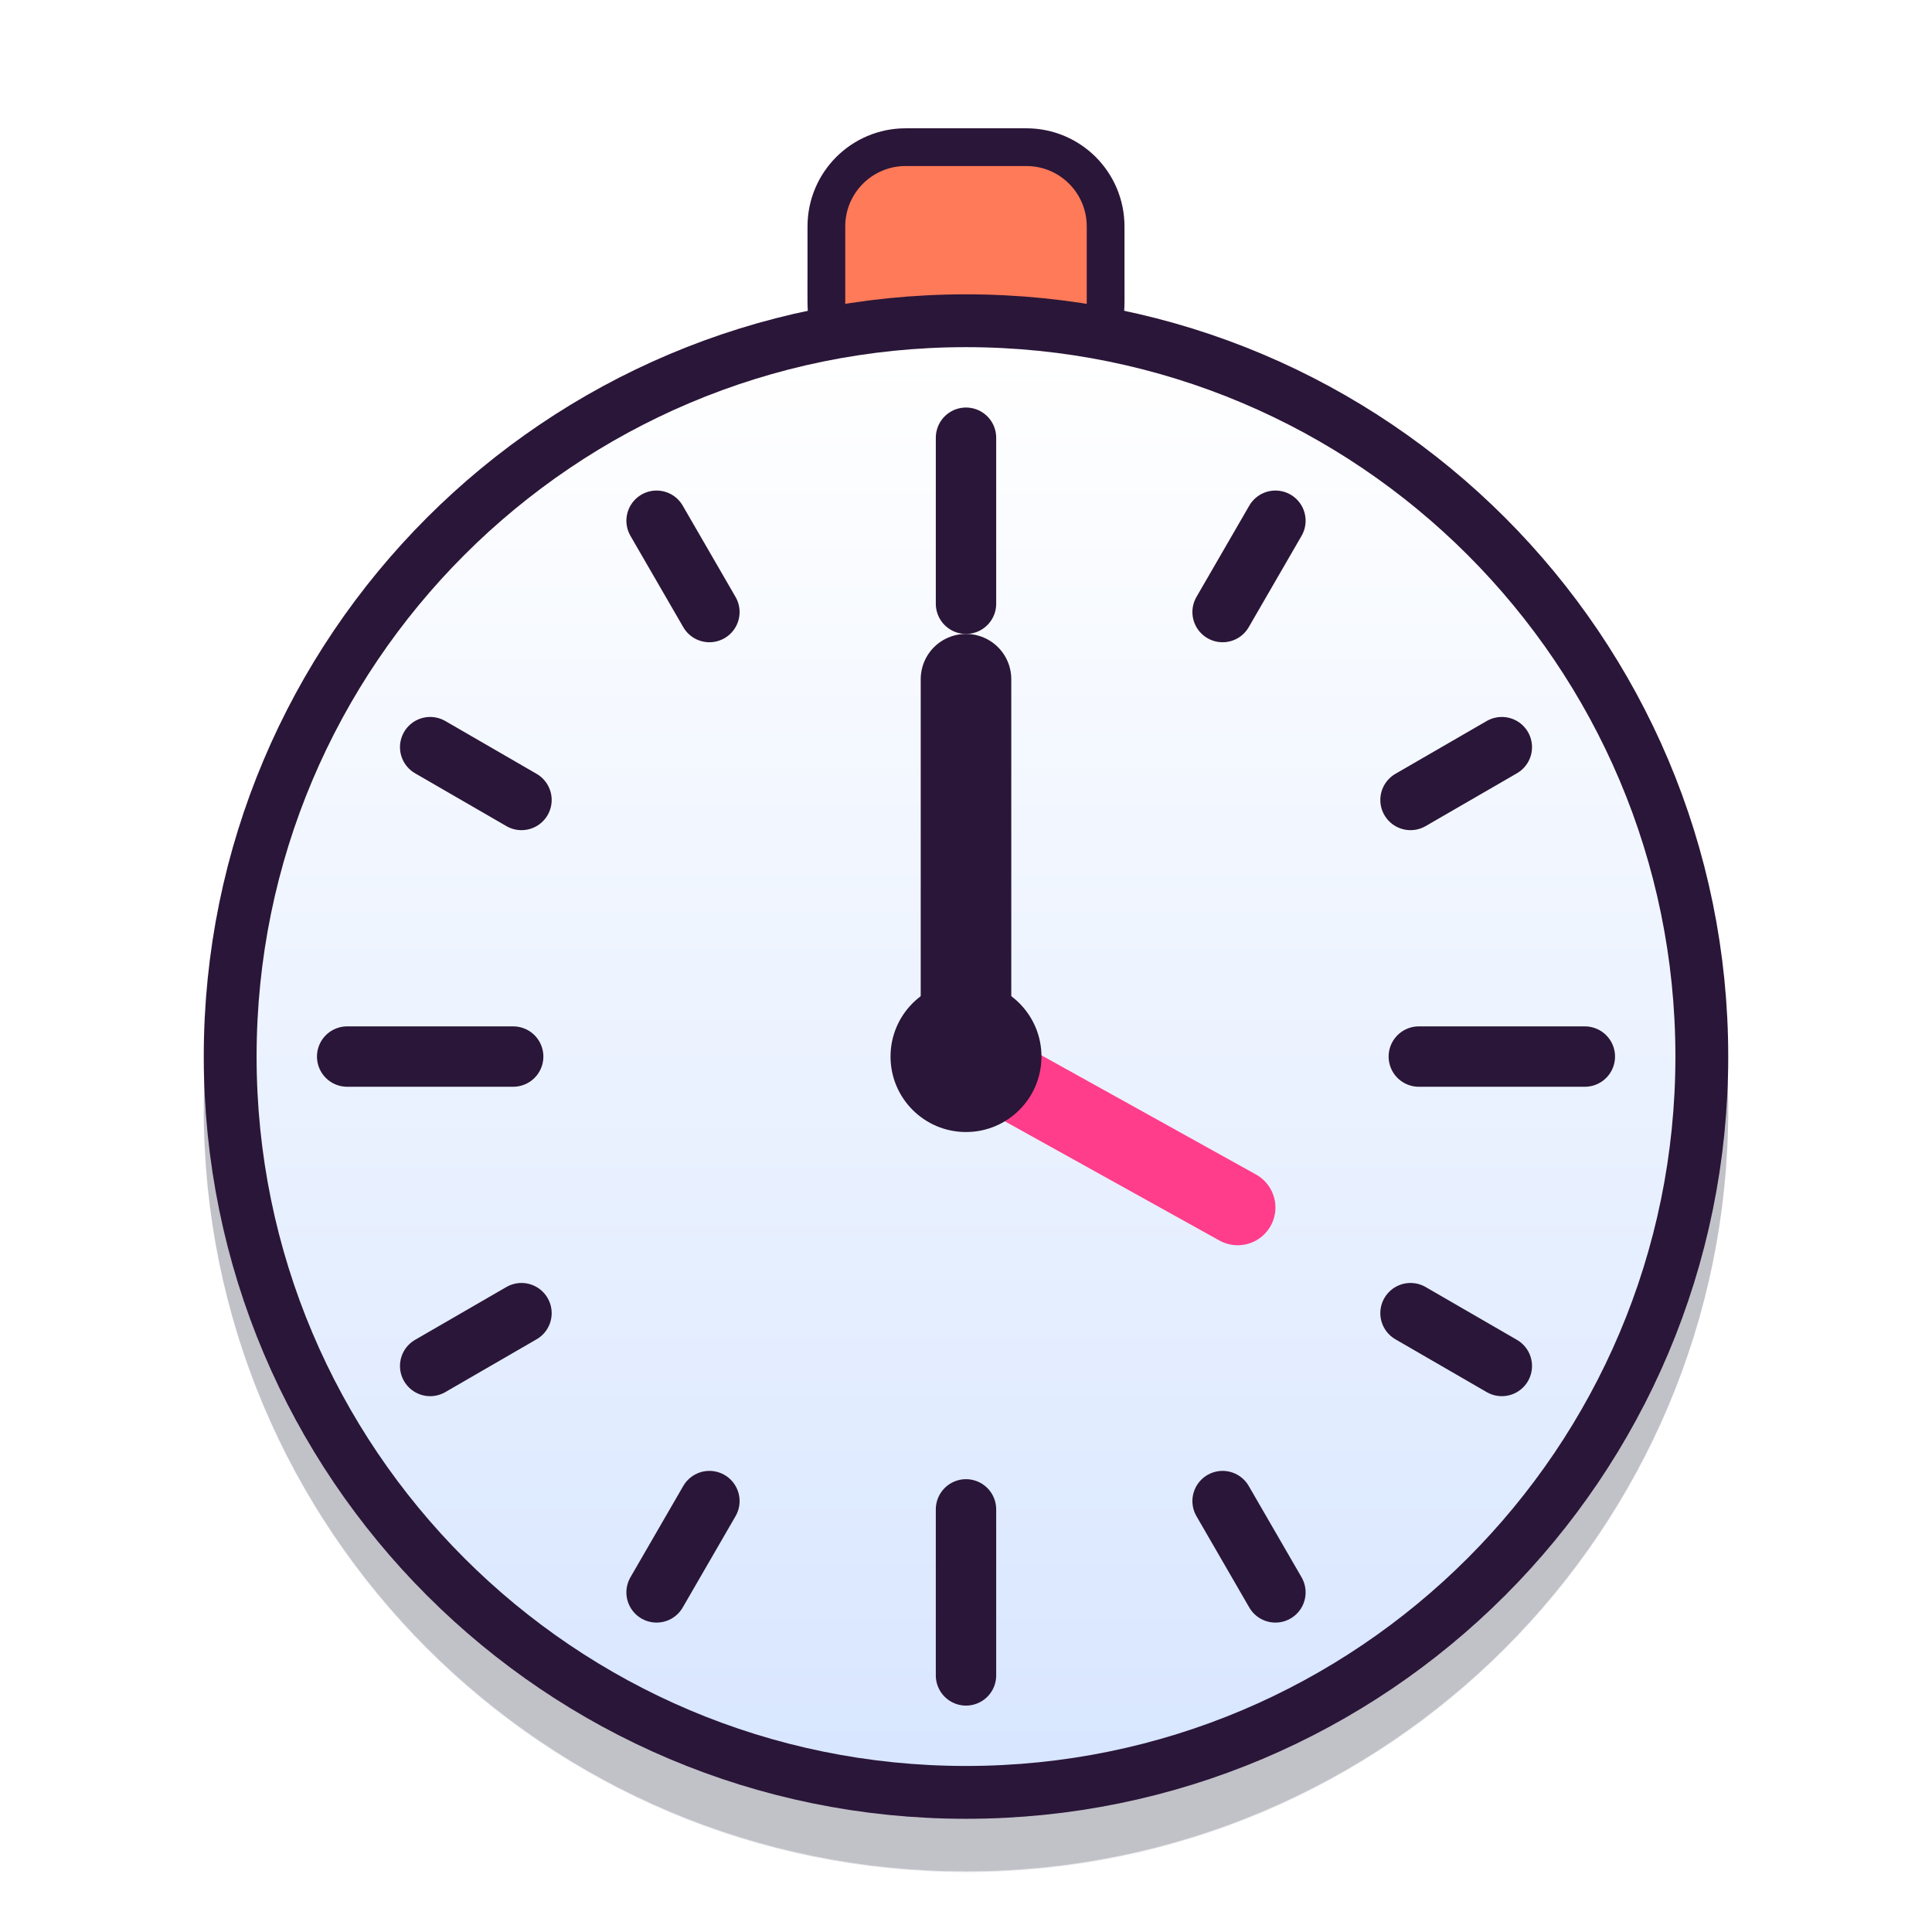
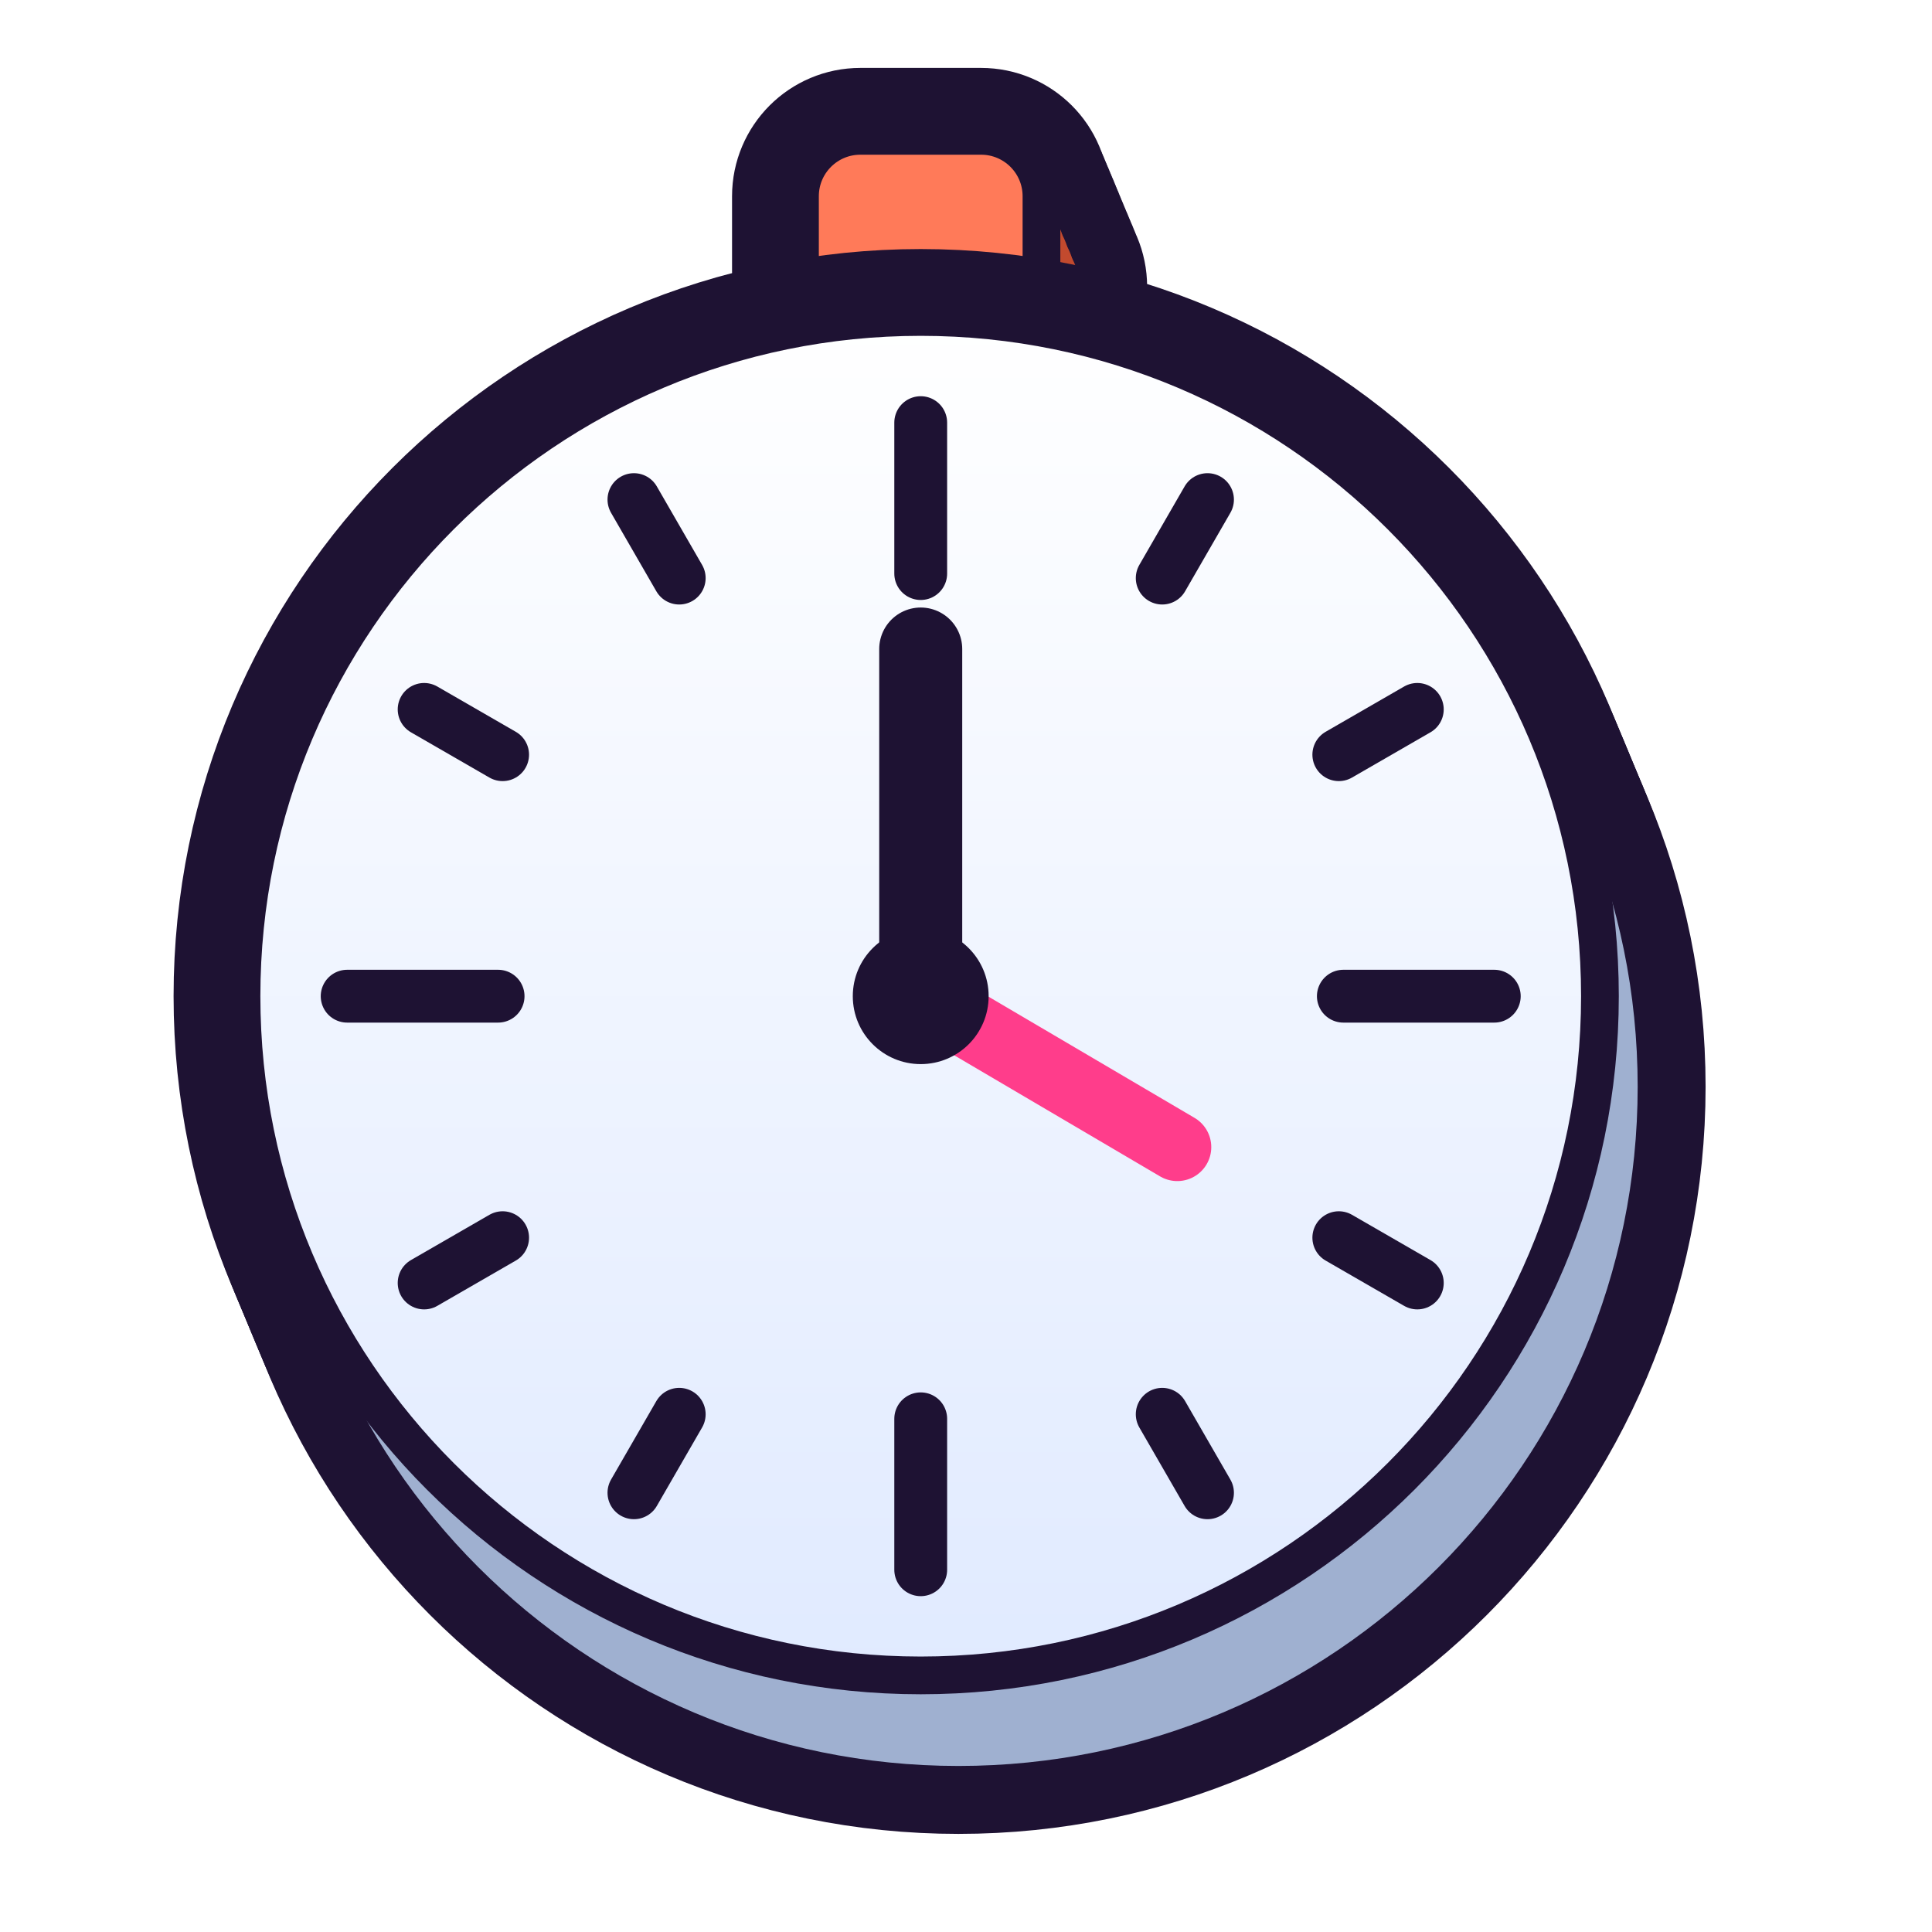
<svg xmlns="http://www.w3.org/2000/svg" viewBox="0 0 256 256" width="256" height="256">
  <defs>
-     <filter id="sh" x="-20%" y="-20%" width="140%" height="140%">
-       <feDropShadow dx="0" dy="7" stdDeviation="0" flood-color="#2A1638" flood-opacity="0.28" />
-     </filter>
+     <linearGradient id="clc" x1="0" y1="0" x2="0" y2="1">
+       <stop offset="0" stop-color="#FFFFFF" />
+       <stop offset="1" stop-color="#E0EAFF" />
+     </linearGradient>
  </defs>
-   <g filter="url(#sh)">
-     <defs>
-       <linearGradient id="clc" x1="0" y1="0" x2="0" y2="1">
-         <stop offset="0" stop-color="#FFFFFF" />
-         <stop offset="1" stop-color="#D8E6FF" />
-       </linearGradient>
-     </defs>
-     <rect x="112" y="22" width="32" height="26" rx="8" fill="#FF7A59" stroke="#2A1638" stroke-width="10" stroke-linejoin="round" paint-order="stroke" />
-     <circle cx="128" cy="140" r="94" fill="url(#clc)" stroke="#2A1638" stroke-width="14" stroke-linejoin="round" paint-order="stroke" />
-     <line x1="128.0" y1="80.0" x2="128.0" y2="58.0" stroke="#2A1638" stroke-width="8" stroke-linecap="round" />
-     <line x1="162.0" y1="81.1" x2="169.0" y2="69.0" stroke="#2A1638" stroke-width="8" stroke-linecap="round" />
-     <line x1="186.9" y1="106.0" x2="199.0" y2="99.0" stroke="#2A1638" stroke-width="8" stroke-linecap="round" />
-     <line x1="188.0" y1="140.0" x2="210.0" y2="140.0" stroke="#2A1638" stroke-width="8" stroke-linecap="round" />
-     <line x1="186.9" y1="174.0" x2="199.0" y2="181.0" stroke="#2A1638" stroke-width="8" stroke-linecap="round" />
-     <line x1="162.0" y1="198.9" x2="169.0" y2="211.0" stroke="#2A1638" stroke-width="8" stroke-linecap="round" />
-     <line x1="128.0" y1="200.0" x2="128.0" y2="222.0" stroke="#2A1638" stroke-width="8" stroke-linecap="round" />
-     <line x1="94.0" y1="198.9" x2="87.0" y2="211.0" stroke="#2A1638" stroke-width="8" stroke-linecap="round" />
-     <line x1="69.1" y1="174.0" x2="57.0" y2="181.0" stroke="#2A1638" stroke-width="8" stroke-linecap="round" />
-     <line x1="68.0" y1="140.0" x2="46.0" y2="140.0" stroke="#2A1638" stroke-width="8" stroke-linecap="round" />
-     <line x1="69.1" y1="106.0" x2="57.0" y2="99.0" stroke="#2A1638" stroke-width="8" stroke-linecap="round" />
-     <line x1="94.0" y1="81.1" x2="87.0" y2="69.0" stroke="#2A1638" stroke-width="8" stroke-linecap="round" />
-     <path d="M128 140 V90" stroke="#2A1638" stroke-width="12" stroke-linecap="round" />
-     <path d="M128 140 L164 160" stroke="#FF3D8B" stroke-width="10" stroke-linecap="round" />
-     <circle cx="128" cy="140" r="10" fill="#2A1638" />
+   <rect x="106" y="18" width="32" height="26" rx="8" fill="#1E1233" stroke="#1E1233" stroke-width="18" stroke-linejoin="round" />
+   <g transform="translate(0.62 1.50)">
+     <rect x="106" y="18" width="32" height="26" rx="8" fill="#1E1233" stroke="#1E1233" stroke-width="18" stroke-linejoin="round" />
  </g>
+   <g transform="translate(1.25 3.00)">
+     <rect x="106" y="18" width="32" height="26" rx="8" fill="#1E1233" stroke="#1E1233" stroke-width="18" stroke-linejoin="round" />
+   </g>
+   <g transform="translate(1.88 4.50)">
+     <rect x="106" y="18" width="32" height="26" rx="8" fill="#1E1233" stroke="#1E1233" stroke-width="18" stroke-linejoin="round" />
+   </g>
+   <g transform="translate(2.50 6.00)">
+     <rect x="106" y="18" width="32" height="26" rx="8" fill="#1E1233" stroke="#1E1233" stroke-width="18" stroke-linejoin="round" />
+   </g>
+   <g transform="translate(3.12 7.50)">
+     <rect x="106" y="18" width="32" height="26" rx="8" fill="#1E1233" stroke="#1E1233" stroke-width="18" stroke-linejoin="round" />
+   </g>
+   <g transform="translate(3.75 9.00)">
+     <rect x="106" y="18" width="32" height="26" rx="8" fill="#1E1233" stroke="#1E1233" stroke-width="18" stroke-linejoin="round" />
+   </g>
+   <g transform="translate(4.38 10.50)">
+     <rect x="106" y="18" width="32" height="26" rx="8" fill="#1E1233" stroke="#1E1233" stroke-width="18" stroke-linejoin="round" />
+   </g>
+   <g transform="translate(5.00 12.00)">
+     <rect x="106" y="18" width="32" height="26" rx="8" fill="#1E1233" stroke="#1E1233" stroke-width="18" stroke-linejoin="round" />
+   </g>
+   <g transform="translate(0.62 1.50)">
+     <rect x="106" y="18" width="32" height="26" rx="8" fill="#C24A2E" />
+   </g>
+   <g transform="translate(1.25 3.00)">
+     <rect x="106" y="18" width="32" height="26" rx="8" fill="#C24A2E" />
+   </g>
+   <g transform="translate(1.88 4.50)">
+     <rect x="106" y="18" width="32" height="26" rx="8" fill="#C24A2E" />
+   </g>
+   <g transform="translate(2.50 6.00)">
+     <rect x="106" y="18" width="32" height="26" rx="8" fill="#C24A2E" />
+   </g>
+   <g transform="translate(3.12 7.50)">
+     <rect x="106" y="18" width="32" height="26" rx="8" fill="#C24A2E" />
+   </g>
+   <g transform="translate(3.75 9.00)">
+     <rect x="106" y="18" width="32" height="26" rx="8" fill="#C24A2E" />
+   </g>
+   <g transform="translate(4.38 10.50)">
+     <rect x="106" y="18" width="32" height="26" rx="8" fill="#C24A2E" />
+   </g>
+   <g transform="translate(5.00 12.00)">
+     <rect x="106" y="18" width="32" height="26" rx="8" fill="#C24A2E" />
+   </g>
+   <rect x="106" y="18" width="32" height="26" rx="8" fill="#FF7A59" stroke="#1E1233" stroke-width="5" stroke-linejoin="round" />
+   <circle cx="122" cy="132" r="90" fill="#1E1233" stroke="#1E1233" stroke-width="18" stroke-linejoin="round" />
+   <g transform="translate(0.62 1.50)">
+     <circle cx="122" cy="132" r="90" fill="#1E1233" stroke="#1E1233" stroke-width="18" stroke-linejoin="round" />
+   </g>
+   <g transform="translate(1.25 3.00)">
+     <circle cx="122" cy="132" r="90" fill="#1E1233" stroke="#1E1233" stroke-width="18" stroke-linejoin="round" />
+   </g>
+   <g transform="translate(1.88 4.50)">
+     <circle cx="122" cy="132" r="90" fill="#1E1233" stroke="#1E1233" stroke-width="18" stroke-linejoin="round" />
+   </g>
+   <g transform="translate(2.50 6.00)">
+     <circle cx="122" cy="132" r="90" fill="#1E1233" stroke="#1E1233" stroke-width="18" stroke-linejoin="round" />
+   </g>
+   <g transform="translate(3.12 7.50)">
+     <circle cx="122" cy="132" r="90" fill="#1E1233" stroke="#1E1233" stroke-width="18" stroke-linejoin="round" />
+   </g>
+   <g transform="translate(3.75 9.00)">
+     <circle cx="122" cy="132" r="90" fill="#1E1233" stroke="#1E1233" stroke-width="18" stroke-linejoin="round" />
+   </g>
+   <g transform="translate(4.38 10.50)">
+     <circle cx="122" cy="132" r="90" fill="#1E1233" stroke="#1E1233" stroke-width="18" stroke-linejoin="round" />
+   </g>
+   <g transform="translate(5.00 12.00)">
+     <circle cx="122" cy="132" r="90" fill="#1E1233" stroke="#1E1233" stroke-width="18" stroke-linejoin="round" />
+   </g>
+   <g transform="translate(0.62 1.50)">
+     <circle cx="122" cy="132" r="90" fill="#9FB0D0" />
+   </g>
+   <g transform="translate(1.25 3.00)">
+     <circle cx="122" cy="132" r="90" fill="#9FB0D0" />
+   </g>
+   <g transform="translate(1.88 4.50)">
+     <circle cx="122" cy="132" r="90" fill="#9FB0D0" />
+   </g>
+   <g transform="translate(2.50 6.00)">
+     <circle cx="122" cy="132" r="90" fill="#9FB0D0" />
+   </g>
+   <g transform="translate(3.12 7.50)">
+     <circle cx="122" cy="132" r="90" fill="#9FB0D0" />
+   </g>
+   <g transform="translate(3.75 9.00)">
+     <circle cx="122" cy="132" r="90" fill="#9FB0D0" />
+   </g>
+   <g transform="translate(4.38 10.50)">
+     <circle cx="122" cy="132" r="90" fill="#9FB0D0" />
+   </g>
+   <g transform="translate(5.00 12.00)">
+     <circle cx="122" cy="132" r="90" fill="#9FB0D0" />
+   </g>
+   <circle cx="122" cy="132" r="90" fill="url(#clc)" stroke="#1E1233" stroke-width="5" stroke-linejoin="round" />
+   <line x1="122.0" y1="76.0" x2="122.0" y2="56.0" stroke="#1E1233" stroke-width="7" stroke-linecap="round" />
+   <line x1="154.0" y1="76.6" x2="160.0" y2="66.2" stroke="#1E1233" stroke-width="7" stroke-linecap="round" />
+   <line x1="177.4" y1="100.0" x2="187.8" y2="94.0" stroke="#1E1233" stroke-width="7" stroke-linecap="round" />
+   <line x1="178.0" y1="132.0" x2="198.0" y2="132.0" stroke="#1E1233" stroke-width="7" stroke-linecap="round" />
+   <line x1="177.4" y1="164.0" x2="187.8" y2="170.0" stroke="#1E1233" stroke-width="7" stroke-linecap="round" />
+   <line x1="154.0" y1="187.4" x2="160.0" y2="197.8" stroke="#1E1233" stroke-width="7" stroke-linecap="round" />
+   <line x1="122.0" y1="188.0" x2="122.0" y2="208.0" stroke="#1E1233" stroke-width="7" stroke-linecap="round" />
+   <line x1="90.0" y1="187.4" x2="84.0" y2="197.8" stroke="#1E1233" stroke-width="7" stroke-linecap="round" />
+   <line x1="66.6" y1="164.0" x2="56.2" y2="170.0" stroke="#1E1233" stroke-width="7" stroke-linecap="round" />
+   <line x1="66.0" y1="132.0" x2="46.0" y2="132.0" stroke="#1E1233" stroke-width="7" stroke-linecap="round" />
+   <line x1="66.6" y1="100.0" x2="56.2" y2="94.0" stroke="#1E1233" stroke-width="7" stroke-linecap="round" />
+   <line x1="90.0" y1="76.6" x2="84.0" y2="66.2" stroke="#1E1233" stroke-width="7" stroke-linecap="round" />
+   <path d="M122 132 V86" stroke="#1E1233" stroke-width="11" stroke-linecap="round" />
+   <path d="M122 132 L156 152" stroke="#FF3D8B" stroke-width="9" stroke-linecap="round" />
+   <circle cx="122" cy="132" r="9" fill="#1E1233" />
</svg>
